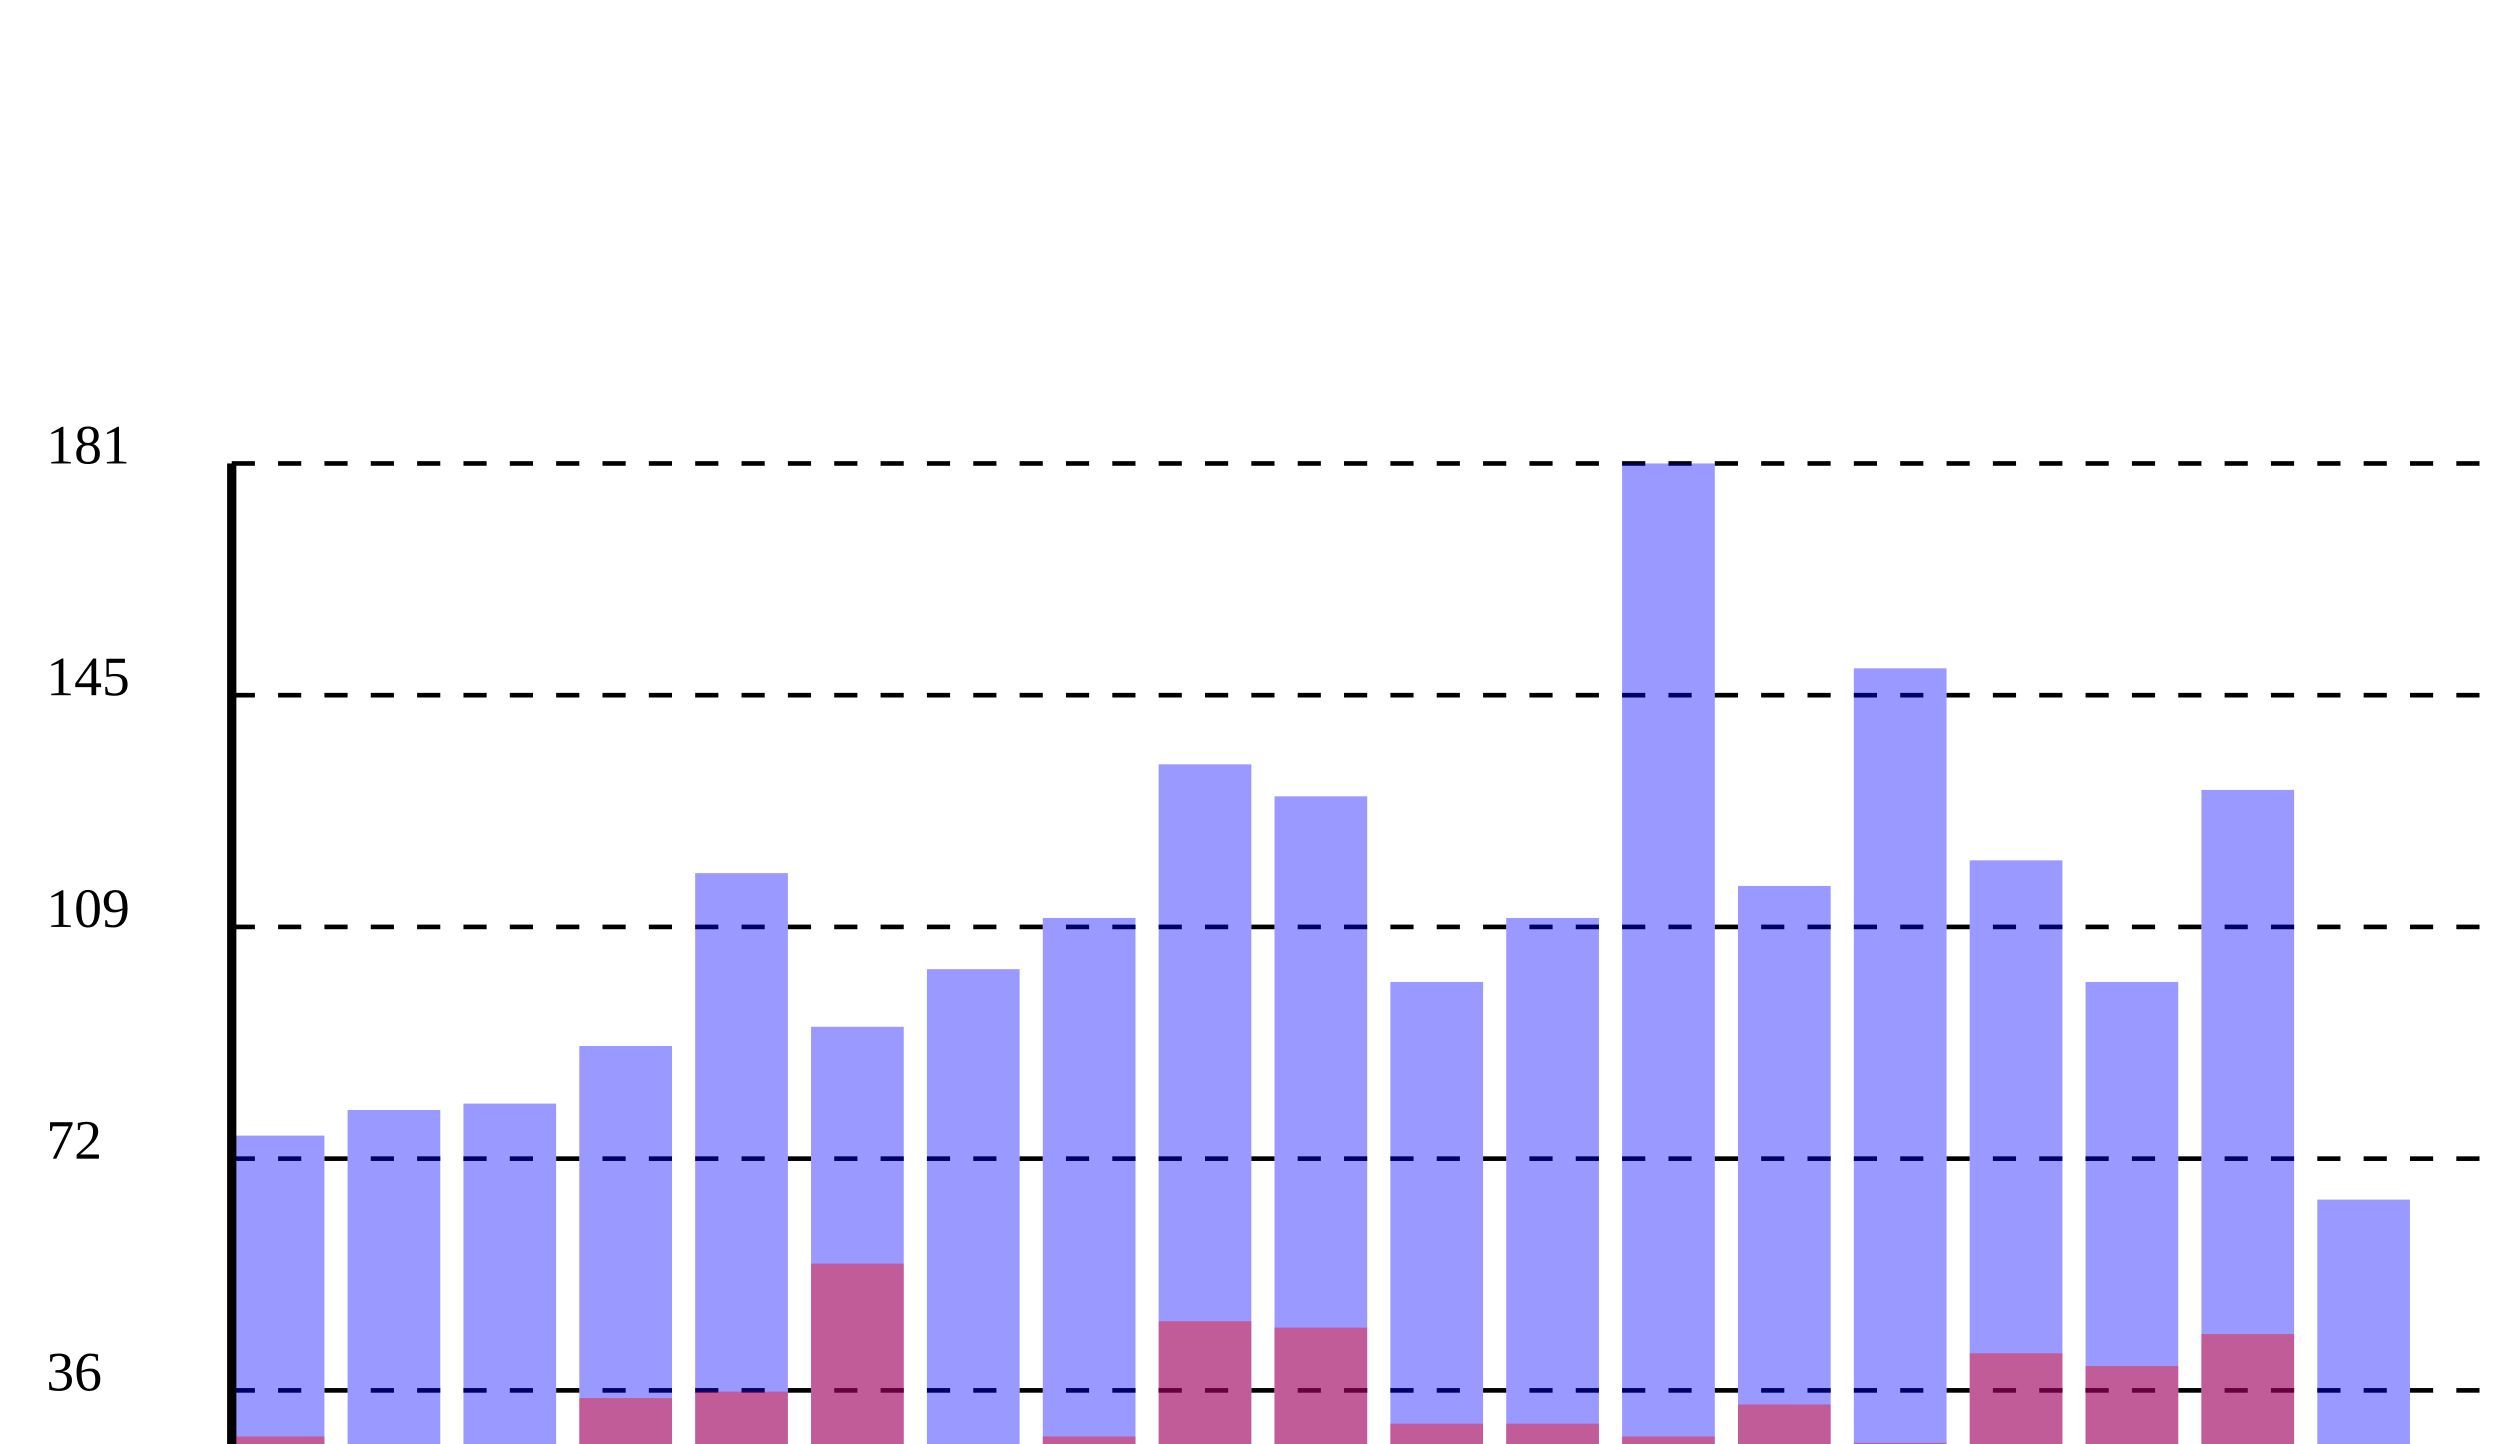
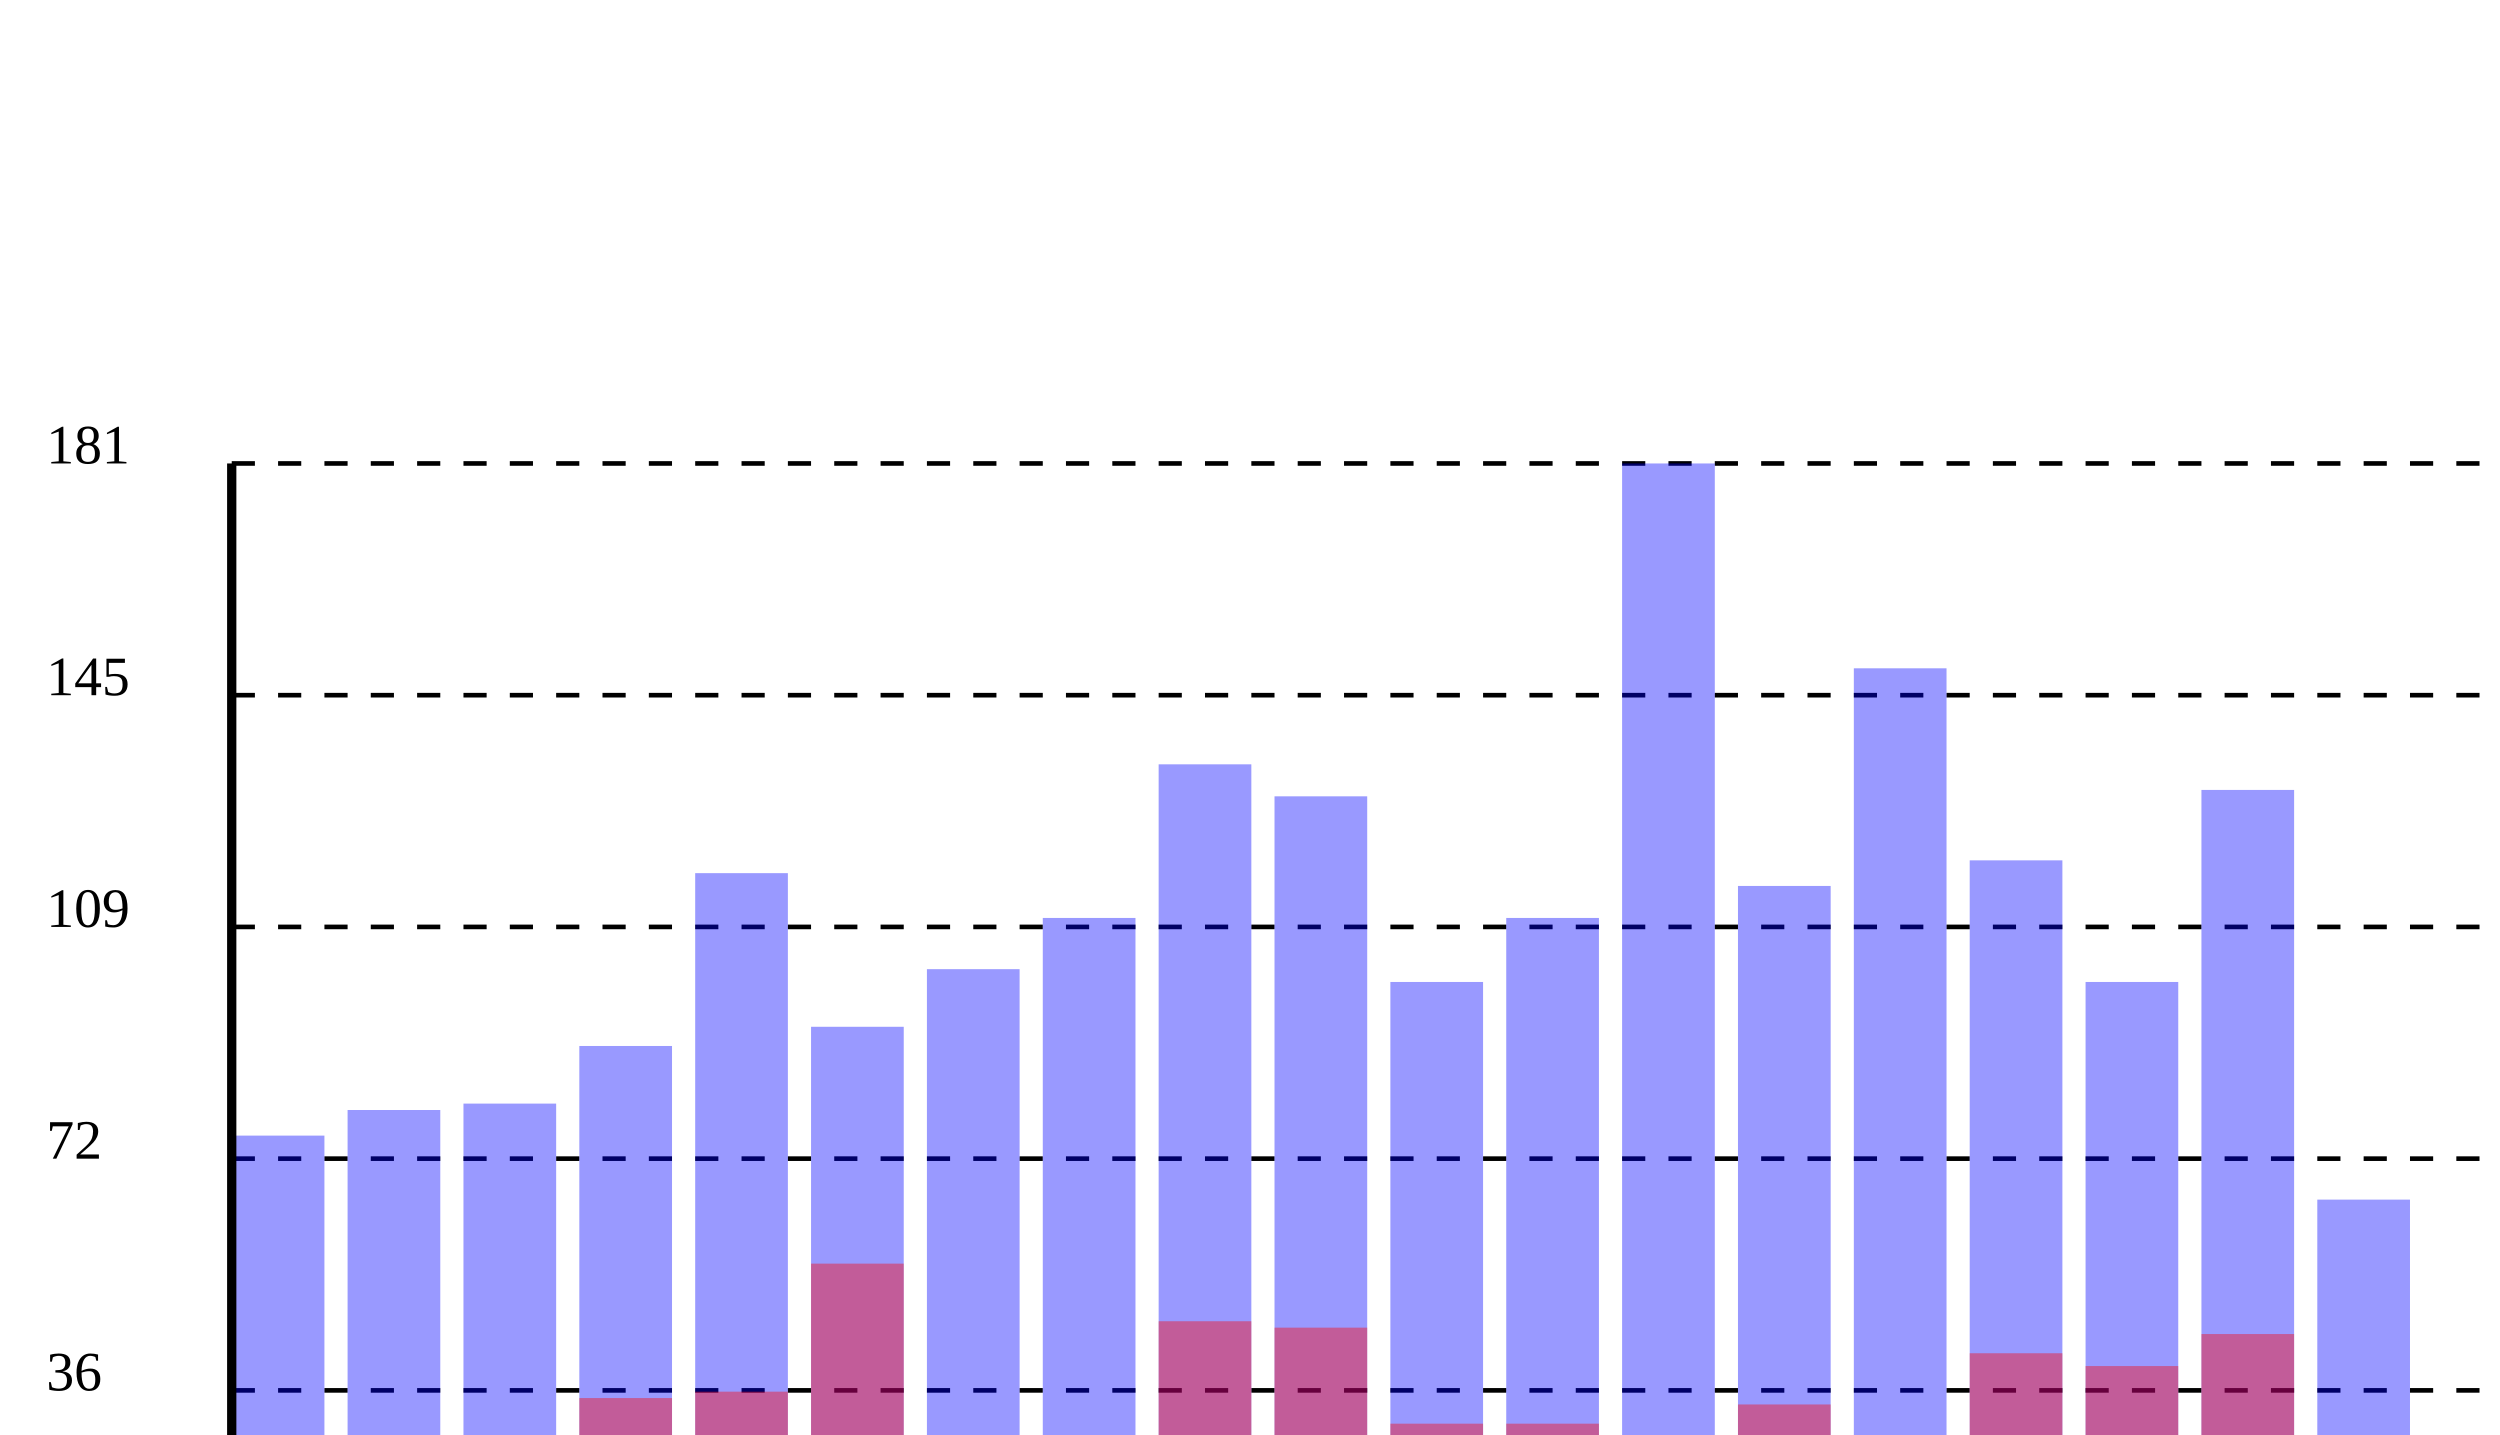
<svg xmlns="http://www.w3.org/2000/svg" id="usage">
  <g transform="translate(50, 350)">
    <line x1="0" y1="-50" x2="500" y2="-50" stroke="black" stroke-dasharray="5,5" />
    <text x="-40" y="-50">36</text>
    <line x1="0" y1="-100" x2="500" y2="-100" stroke="black" stroke-dasharray="5,5" />
    <text x="-40" y="-100">72</text>
    <line x1="0" y1="-150" x2="500" y2="-150" stroke="black" stroke-dasharray="5,5" />
    <text x="-40" y="-150">109</text>
    <line x1="0" y1="-200" x2="500" y2="-200" stroke="black" stroke-dasharray="5,5" />
    <text x="-40" y="-200">145</text>
    <line x1="0" y1="-250" x2="500" y2="-250" stroke="black" stroke-dasharray="5,5" />
    <text x="-40" y="-250">181</text>
-     <text x="10" y="12" style="writing-mode: tb;">Q1 2011</text>
-     <text x="35" y="12" style="writing-mode: tb;">Q2 2011</text>
-     <text x="60" y="12" style="writing-mode: tb;">Q3 2011</text>
-     <text x="85" y="12" style="writing-mode: tb;">Q4 2011</text>
-     <text x="110" y="12" style="writing-mode: tb;">Q1 2012</text>
-     <text x="135" y="12" style="writing-mode: tb;">Q2 2012</text>
-     <text x="160" y="12" style="writing-mode: tb;">Q3 2012</text>
-     <text x="185" y="12" style="writing-mode: tb;">Q4 2012</text>
-     <text x="210" y="12" style="writing-mode: tb;">Q1 2013</text>
-     <text x="235" y="12" style="writing-mode: tb;">Q2 2013</text>
-     <text x="260" y="12" style="writing-mode: tb;">Q3 2013</text>
-     <text x="285" y="12" style="writing-mode: tb;">Q4 2013</text>
-     <text x="310" y="12" style="writing-mode: tb;">Q1 2014</text>
-     <text x="335" y="12" style="writing-mode: tb;">Q2 2014</text>
-     <text x="360" y="12" style="writing-mode: tb;">Q3 2014</text>
-     <text x="385" y="12" style="writing-mode: tb;">Q4 2014</text>
-     <text x="410" y="12" style="writing-mode: tb;">Q1 2015</text>
-     <text x="435" y="12" style="writing-mode: tb;">Q2 2015</text>
-     <text x="460" y="12" style="writing-mode: tb;">Q3 2015</text>
-     <text x="485" y="12" style="writing-mode: tb;">Q4 2015</text>
+     <text x="10" y="12" transform="rotate(90 9 9)">Q1 2011</text>
+     <text x="35" y="12" transform="rotate(90 34 9)">Q2 2011</text>
+     <text x="60" y="12" transform="rotate(90 59 9)">Q3 2011</text>
+     <text x="85" y="12" transform="rotate(90 84 9)">Q4 2011</text>
+     <text x="110" y="12" transform="rotate(90 109 9)">Q1 2012</text>
+     <text x="135" y="12" transform="rotate(90 134 9)">Q2 2012</text>
+     <text x="160" y="12" transform="rotate(90 159 9)">Q3 2012</text>
+     <text x="185" y="12" transform="rotate(90 184 9)">Q4 2012</text>
+     <text x="210" y="12" transform="rotate(90 209 9)">Q1 2013</text>
+     <text x="235" y="12" transform="rotate(90 234 9)">Q2 2013</text>
+     <text x="260" y="12" transform="rotate(90 259 9)">Q3 2013</text>
+     <text x="285" y="12" transform="rotate(90 284 9)">Q4 2013</text>
+     <text x="310" y="12" transform="rotate(90 309 9)">Q1 2014</text>
+     <text x="335" y="12" transform="rotate(90 334 9)">Q2 2014</text>
+     <text x="360" y="12" transform="rotate(90 359 9)">Q3 2014</text>
+     <text x="385" y="12" transform="rotate(90 384 9)">Q4 2014</text>
+     <text x="410" y="12" transform="rotate(90 409 9)">Q1 2015</text>
+     <text x="435" y="12" transform="rotate(90 434 9)">Q2 2015</text>
+     <text x="460" y="12" transform="rotate(90 459 9)">Q3 2015</text>
+     <text x="485" y="12" transform="rotate(90 484 9)">Q4 2015</text>
    <g class="schlumpy">
      <rect x="0" y="-104.972" height="104.972" width="20px" fill="blue" opacity="0.4" />
      <rect x="25" y="-110.497" height="110.497" width="20px" fill="blue" opacity="0.4" />
      <rect x="50" y="-111.878" height="111.878" width="20px" fill="blue" opacity="0.4" />
      <rect x="75" y="-124.309" height="124.309" width="20px" fill="blue" opacity="0.4" />
      <rect x="100" y="-161.602" height="161.602" width="20px" fill="blue" opacity="0.4" />
      <rect x="125" y="-128.453" height="128.453" width="20px" fill="blue" opacity="0.4" />
      <rect x="150" y="-140.884" height="140.884" width="20px" fill="blue" opacity="0.4" />
      <rect x="175" y="-151.934" height="151.934" width="20px" fill="blue" opacity="0.4" />
      <rect x="200" y="-185.083" height="185.083" width="20px" fill="blue" opacity="0.4" />
      <rect x="225" y="-178.177" height="178.177" width="20px" fill="blue" opacity="0.4" />
      <rect x="250" y="-138.122" height="138.122" width="20px" fill="blue" opacity="0.4" />
      <rect x="275" y="-151.934" height="151.934" width="20px" fill="blue" opacity="0.4" />
      <rect x="300" y="-250" height="250" width="20px" fill="blue" opacity="0.4" />
      <rect x="325" y="-158.84" height="158.84" width="20px" fill="blue" opacity="0.4" />
      <rect x="350" y="-205.801" height="205.801" width="20px" fill="blue" opacity="0.4" />
      <rect x="375" y="-164.365" height="164.365" width="20px" fill="blue" opacity="0.4" />
      <rect x="400" y="-138.122" height="138.122" width="20px" fill="blue" opacity="0.4" />
      <rect x="425" y="-179.558" height="179.558" width="20px" fill="blue" opacity="0.4" />
      <rect x="450" y="-91.16" height="91.16" width="20px" fill="blue" opacity="0.4" />
      <rect x="475" y="-0" height="0" width="20px" fill="blue" opacity="0.4" />
    </g>
    <g class="mephistophelian">
      <rect x="0" y="-40.055" height="40.055" width="20px" fill="red" opacity="0.4" />
      <rect x="25" y="-22.099" height="22.099" width="20px" fill="red" opacity="0.4" />
      <rect x="50" y="-33.149" height="33.149" width="20px" fill="red" opacity="0.4" />
      <rect x="75" y="-48.343" height="48.343" width="20px" fill="red" opacity="0.4" />
      <rect x="100" y="-49.724" height="49.724" width="20px" fill="red" opacity="0.4" />
      <rect x="125" y="-77.348" height="77.348" width="20px" fill="red" opacity="0.4" />
      <rect x="150" y="-35.912" height="35.912" width="20px" fill="red" opacity="0.4" />
      <rect x="175" y="-40.055" height="40.055" width="20px" fill="red" opacity="0.4" />
      <rect x="200" y="-64.917" height="64.917" width="20px" fill="red" opacity="0.4" />
      <rect x="225" y="-63.536" height="63.536" width="20px" fill="red" opacity="0.4" />
      <rect x="250" y="-42.818" height="42.818" width="20px" fill="red" opacity="0.4" />
      <rect x="275" y="-42.818" height="42.818" width="20px" fill="red" opacity="0.4" />
      <rect x="300" y="-40.055" height="40.055" width="20px" fill="red" opacity="0.4" />
      <rect x="325" y="-46.961" height="46.961" width="20px" fill="red" opacity="0.4" />
      <rect x="350" y="-38.674" height="38.674" width="20px" fill="red" opacity="0.4" />
      <rect x="375" y="-58.011" height="58.011" width="20px" fill="red" opacity="0.4" />
      <rect x="400" y="-55.249" height="55.249" width="20px" fill="red" opacity="0.4" />
      <rect x="425" y="-62.155" height="62.155" width="20px" fill="red" opacity="0.4" />
      <rect x="450" y="-24.862" height="24.862" width="20px" fill="red" opacity="0.4" />
      <rect x="475" y="-0" height="0" width="20px" fill="red" opacity="0.4" />
    </g>
    <line x1="0" y1="0" x2="500" y2="0" stroke="black" stroke-width="2px" />
    <line x1="0" y1="0" x2="0" y2="-250" stroke="black" stroke-width="2px" />
  </g>
</svg>
